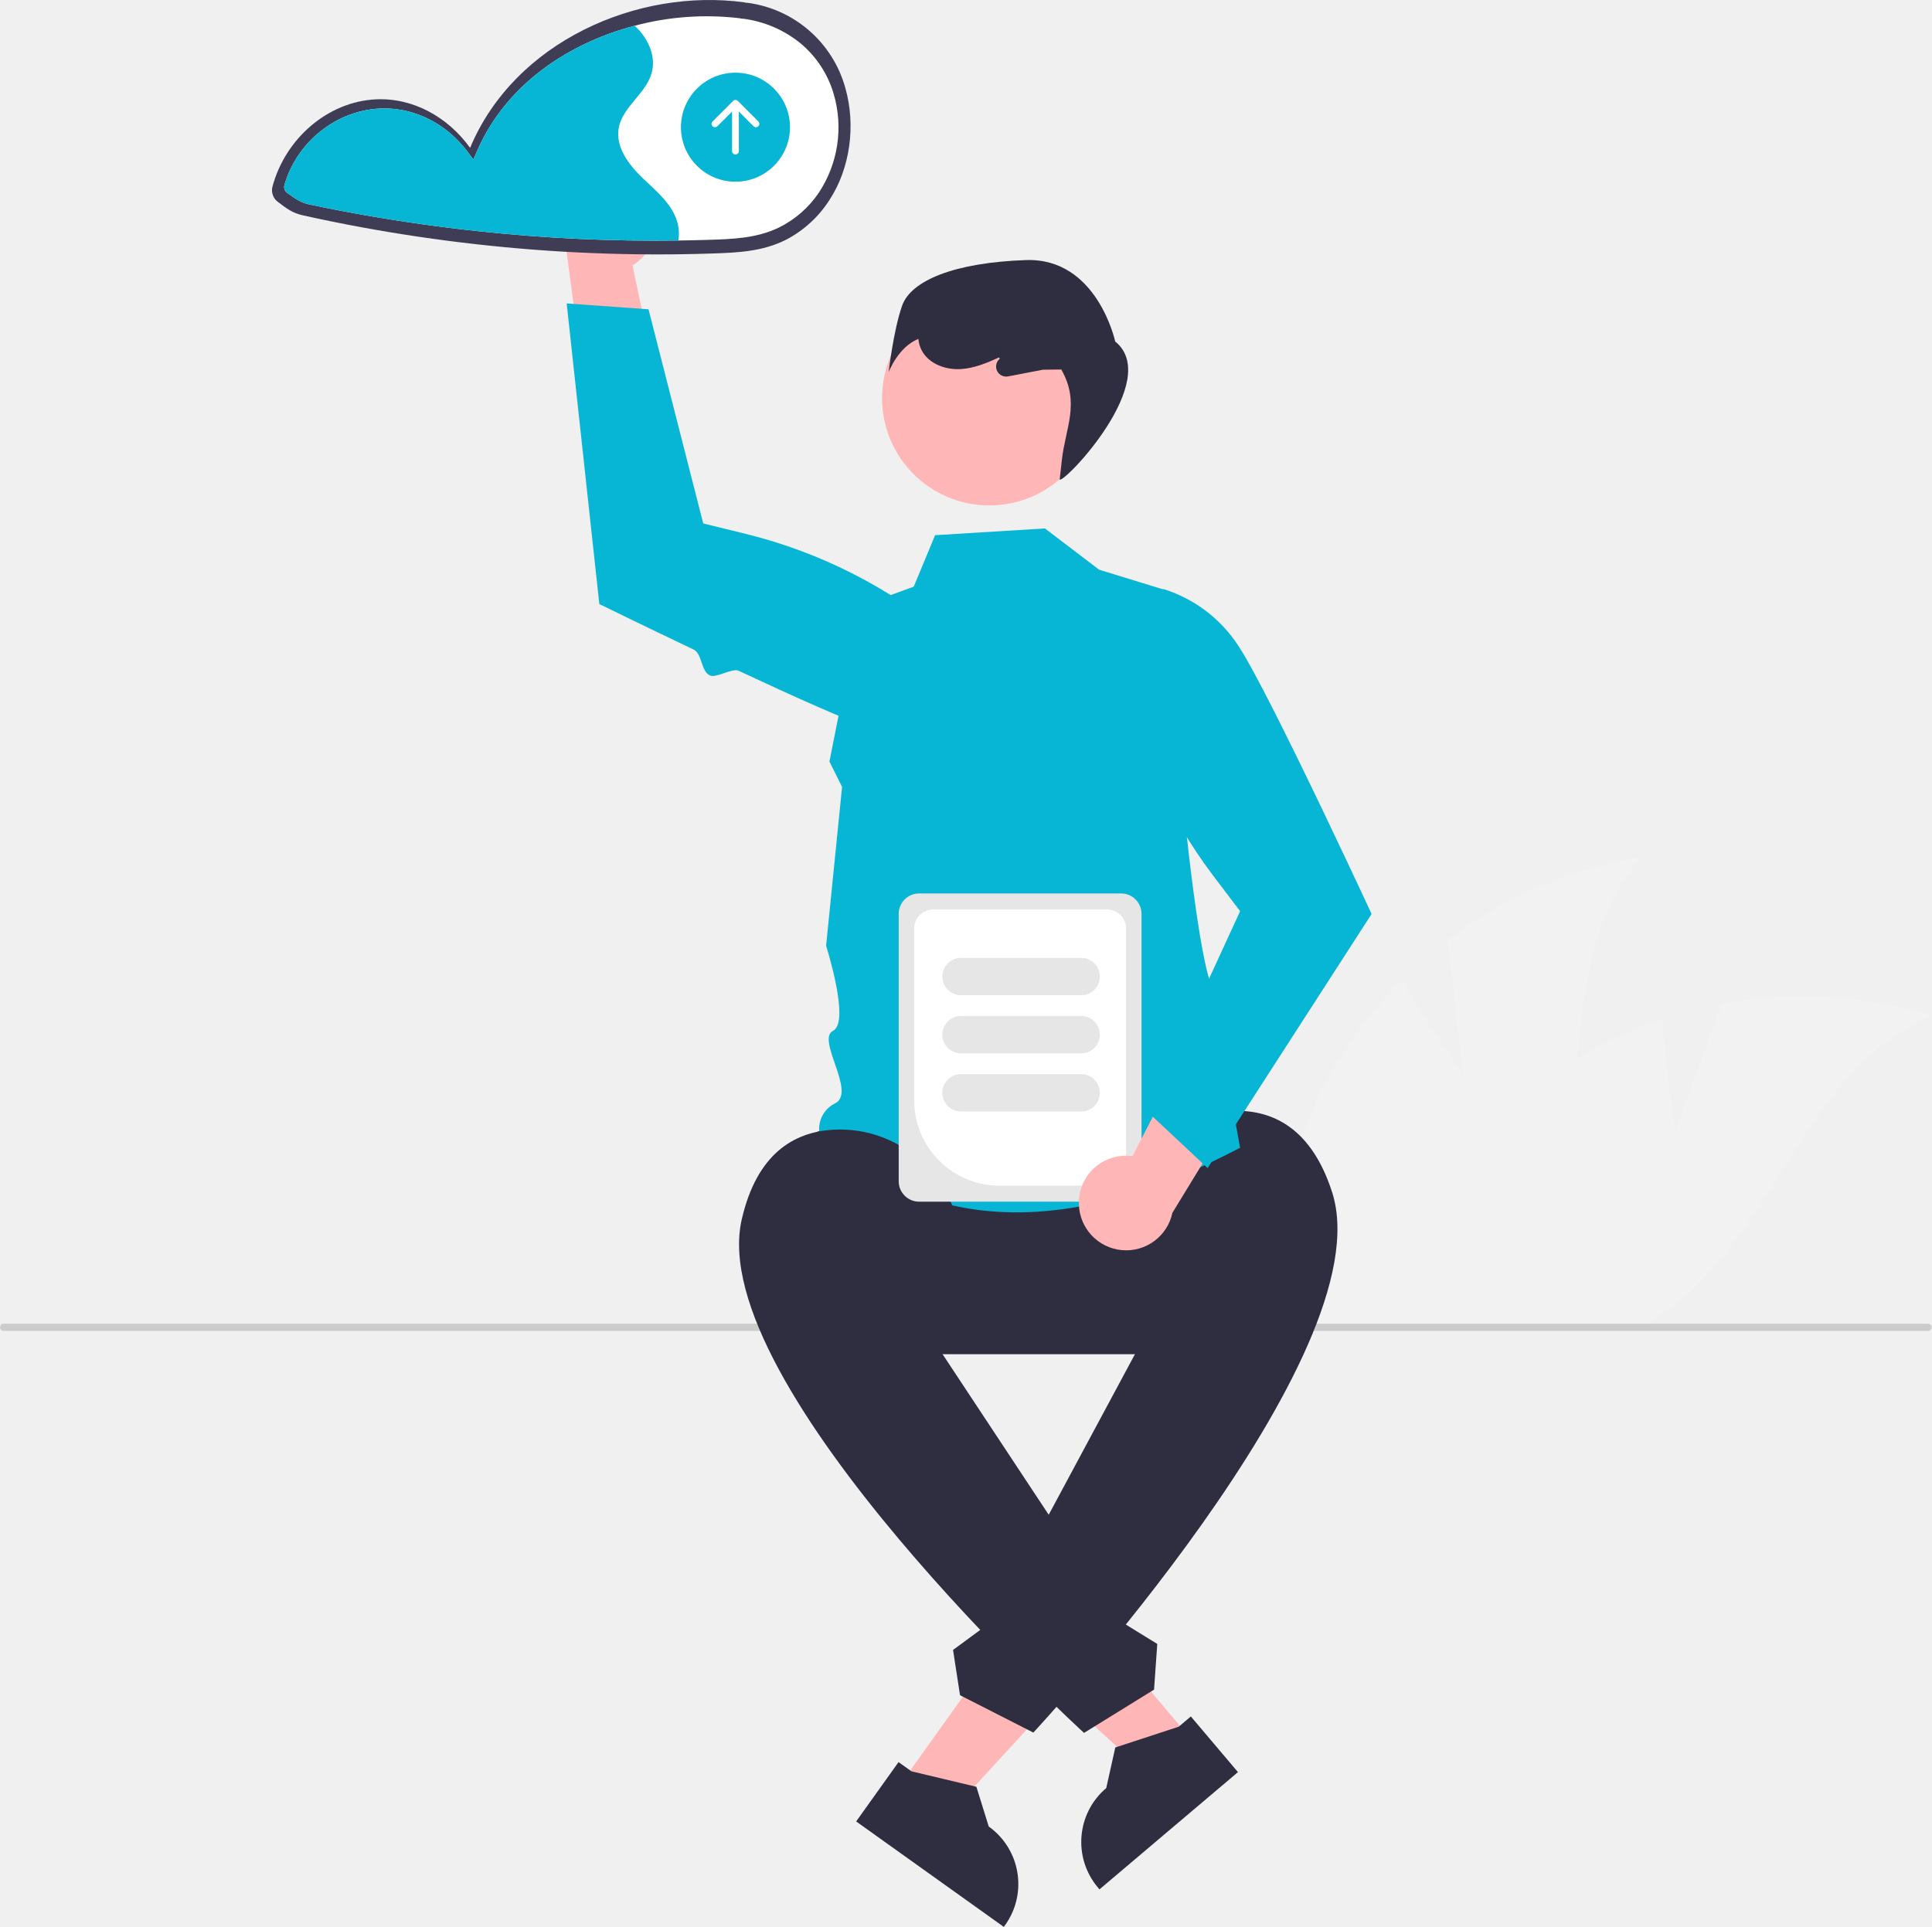
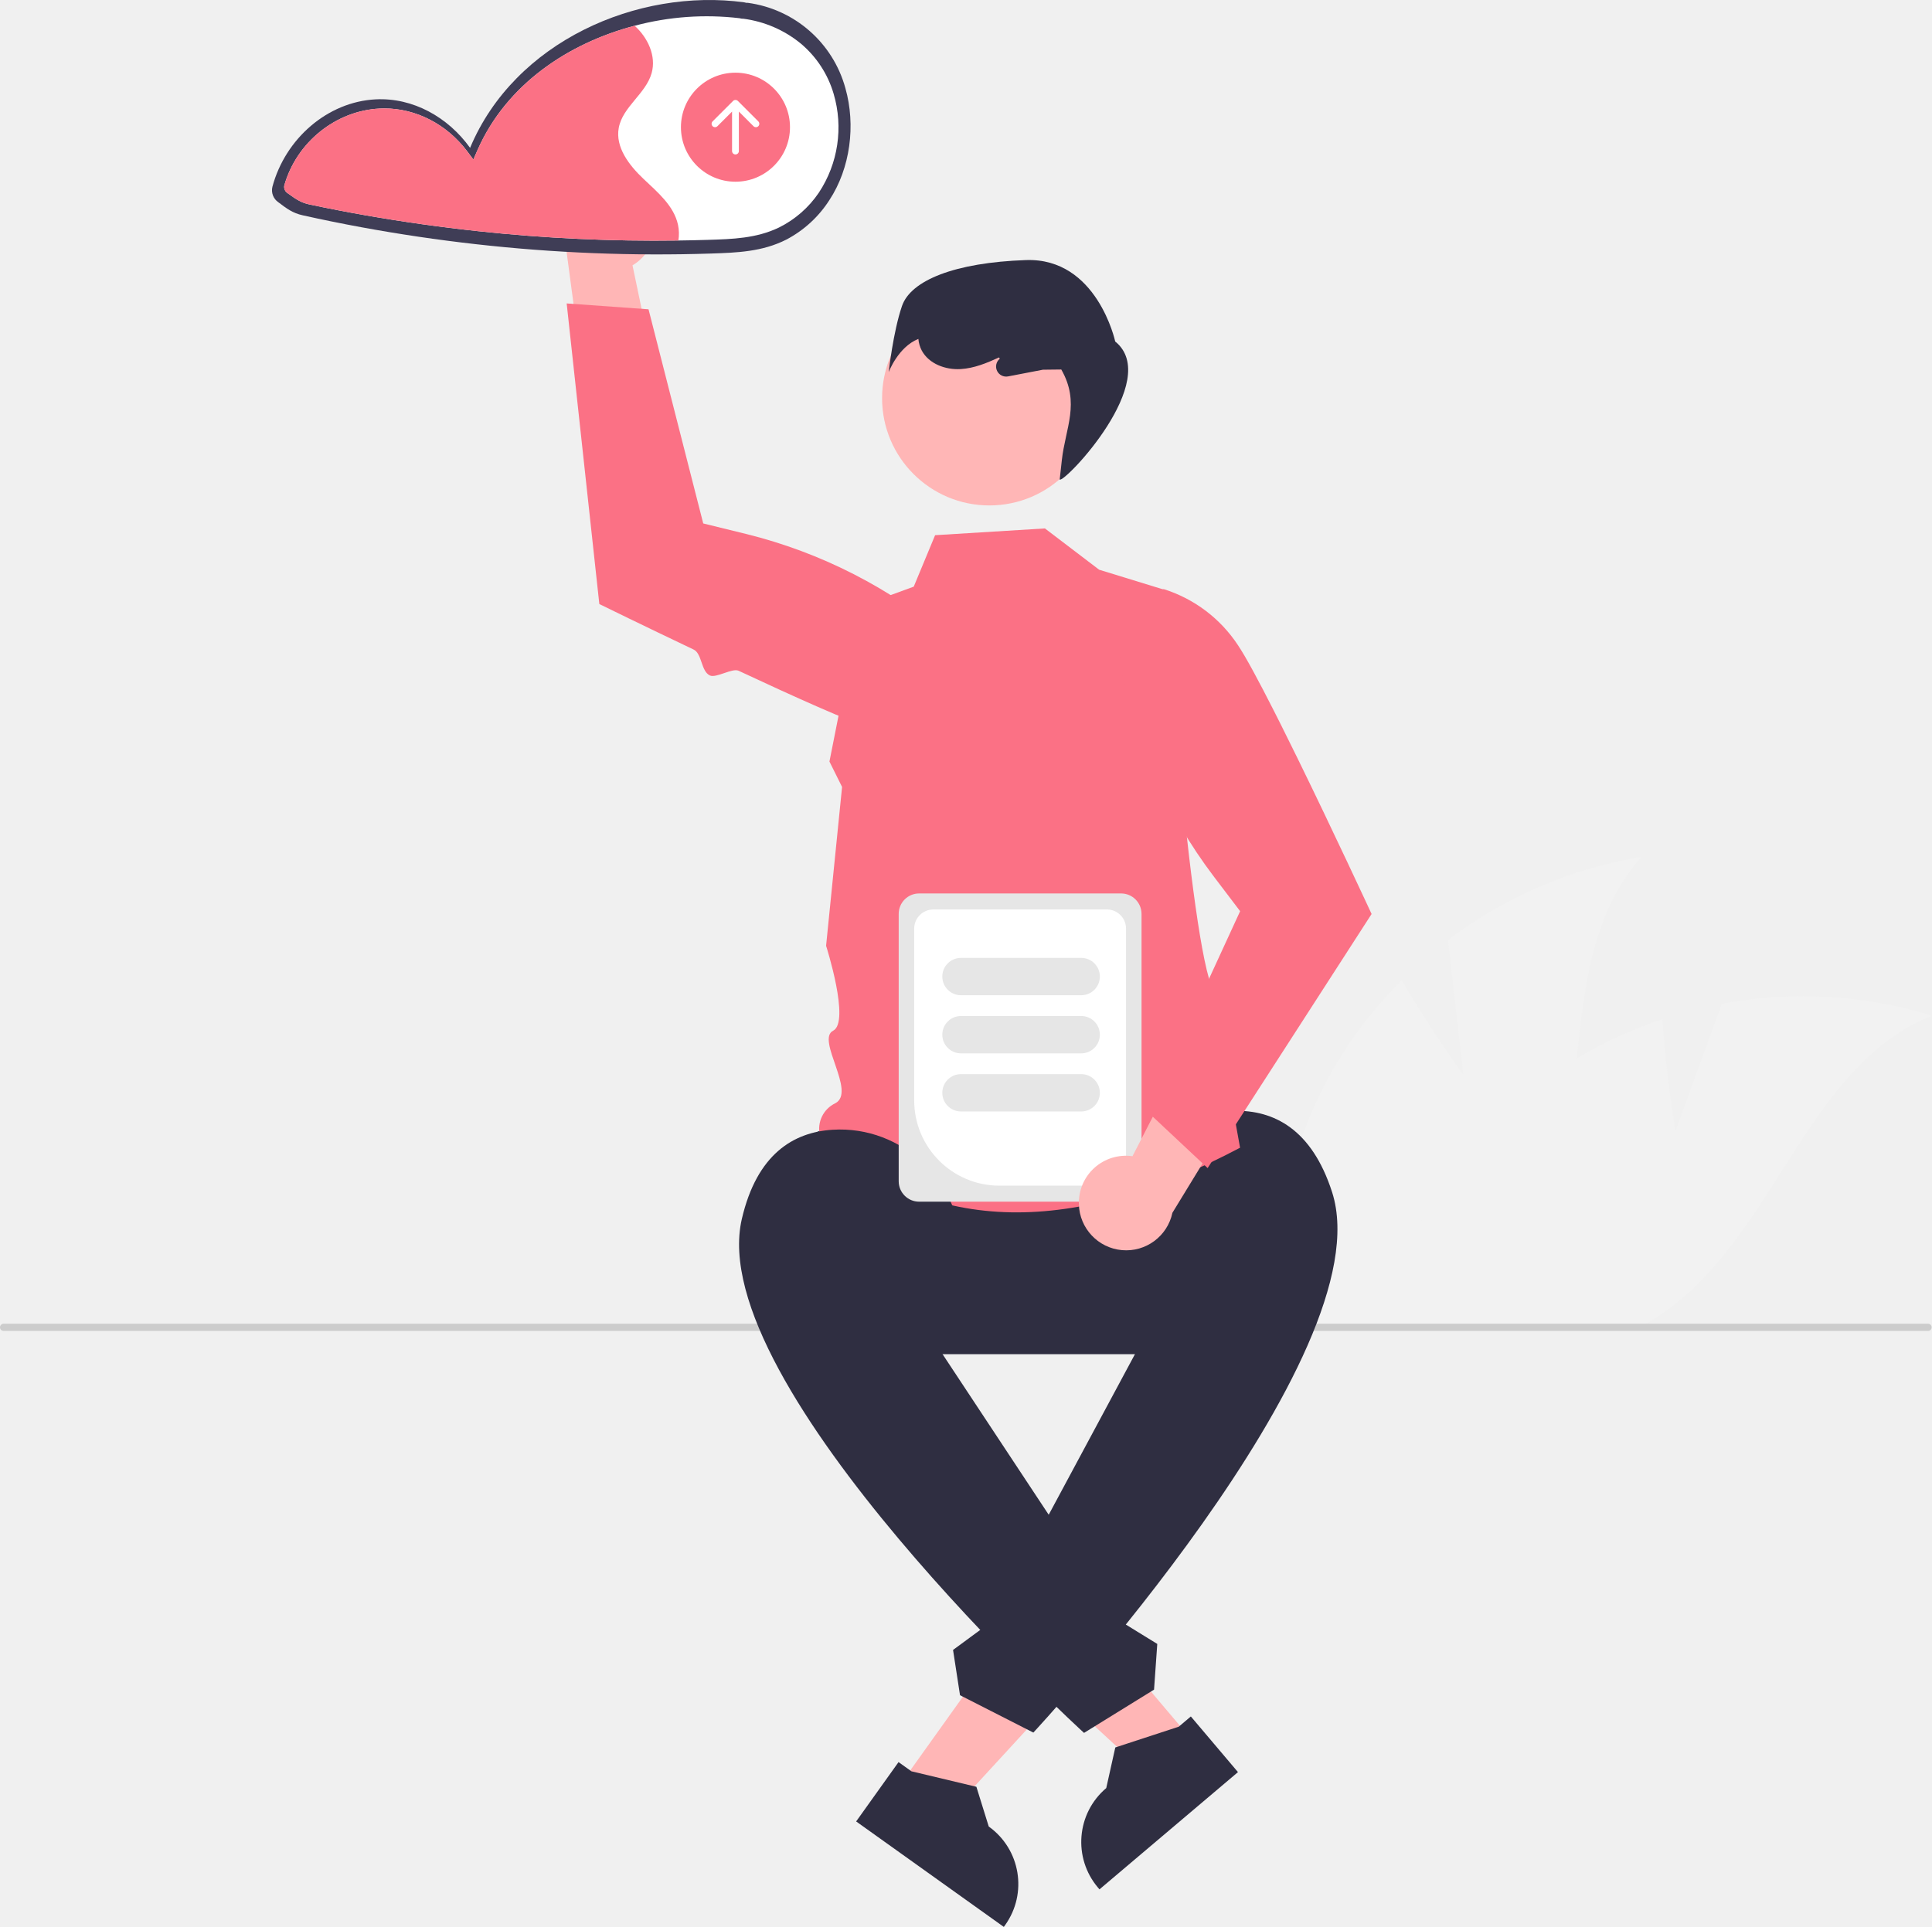
<svg xmlns="http://www.w3.org/2000/svg" data-name="Layer 1" width="637.79" height="636.228" viewBox="0 0 637.79 636.228">
  <path d="M822.975,414.836c-15.98,17.94-18.81,42-21.37,66.54-1.91,18.15-3.67,36.57-10.5,52.98a86.179,86.179,0,0,1-26.67,34.6c-1.05.82-2.12,1.61-3.21,2.38h-58.27c-.09-.79-.16-1.59-.23-2.38a145.525,145.525,0,0,1,19.4-85.65,140.544,140.544,0,0,1,21.75-27.77c9.09,15.87,20.31,31.21,20.31,31.21l-5.07-44.48A144.495,144.495,0,0,1,822.975,414.836Z" transform="translate(-281.105 -131.8859)" fill="#f2f2f2" />
  <path d="M918.895,467.246c-38.8,15.53-50.23,65.4-81.83,92.76a83.252,83.252,0,0,1-12.56,8.95c-1.44.84-2.9,1.64-4.39,2.38H736.235c.2-.79.39-1.59.6-2.38,8.94-34.69,31.11-65.95,61.26-85.4,1.16-.75,2.33-1.48,3.51-2.18a141.249,141.249,0,0,1,28.34-12.98c1.06,18.25,4.26,36.99,4.26,36.99l15.3-42.07A144.48,144.48,0,0,1,918.895,467.246Z" transform="translate(-281.105 -131.8859)" fill="#f2f2f2" />
  <path d="M918.775,570.146a1.187,1.187,0,0,1-1.19,1.19H282.295a1.19,1.19,0,1,1,0-2.38H917.585A1.186,1.186,0,0,1,918.775,570.146Z" transform="translate(-281.105 -131.8859)" fill="#ccc" />
  <path d="M680.516,579.019H569.5a39.047,39.047,0,1,1,0-78.094H680.516a39.047,39.047,0,1,1,0,78.094Z" transform="translate(-281.105 -131.8859)" fill="#2f2e41" />
  <polygon points="296.957 589.503 312.076 600.303 360.93 547.126 338.615 531.186 296.957 589.503" fill="#ffb6b6" />
  <path d="M577.732,713.697l4.256,3.04,21.441,5.113,4.078,13.117.001.001a23.32,23.32,0,0,1,5.419,32.53l-.441.617-48.75-34.825Z" transform="translate(-281.105 -131.8859)" fill="#2f2e41" />
  <path d="M663.895,563.886,649.408,542.584c-1.775-23.116,16.018-43.477,39.197-43.931C701.514,498.4,714.132,504.591,720.861,525.529c17.305,53.841-98.627,178.422-98.627,178.422L598.026,691.616l-2.302-14.951,12.244-9.015L606.921,654.824l11.819-6.849Z" transform="translate(-281.105 -131.8859)" fill="#2f2e41" />
-   <path d="M626.049,306.362l17.907,13.635,21.595,6.636s8.928,125.581,16.972,133.625.789,8.261,2.406,18.711,5.545,31.872,5.545,31.872c-54.3,28.743-101.112,29.514-138.714-4.12a9.366,9.366,0,0,1,5.11-10.571c6.998-3.713-6.451-21.045-.732-23.943s-2.325-28.037-2.325-28.037l5.277-52.45-4.169-8.384,10.174-51.302,17.654-6.447,7.052-16.991Z" transform="translate(-281.105 -131.8859)" fill="#06b6d4" />
+   <path d="M626.049,306.362l17.907,13.635,21.595,6.636s8.928,125.581,16.972,133.625.789,8.261,2.406,18.711,5.545,31.872,5.545,31.872c-54.3,28.743-101.112,29.514-138.714-4.12a9.366,9.366,0,0,1,5.11-10.571c6.998-3.713-6.451-21.045-.732-23.943s-2.325-28.037-2.325-28.037l5.277-52.45-4.169-8.384,10.174-51.302,17.654-6.447,7.052-16.991Z" transform="translate(-281.105 -131.8859)" fill="#fb7185" />
  <circle cx="326.613" cy="131.467" r="35.42" fill="#ffb6b6" />
  <path d="M493.636,195.991a15.523,15.523,0,0,1-3.725,23.509l11.283,53.997-26.653-10.552-6.629-49.658a15.607,15.607,0,0,1,25.723-17.295Z" transform="translate(-281.105 -131.8859)" fill="#ffb6b6" />
-   <path d="M468.177,232.075l10.778,99.255.382.187c.315.155,13.969,6.852,30.731,14.828,2.828,1.346,2.422,7.174,5.378,8.567,2.036.96,7.411-2.522,9.468-1.56,18.321,8.568,36.846,16.899,44.23,19.156a45.817,45.817,0,0,0,30.458-.981l.235-.108.123-.228a23.251,23.251,0,0,0-5.357-28.583,164.691,164.691,0,0,0-67.247-34.43l-14.1-3.46-18.058-70.705Z" transform="translate(-281.105 -131.8859)" fill="#06b6d4" />
+   <path d="M468.177,232.075l10.778,99.255.382.187c.315.155,13.969,6.852,30.731,14.828,2.828,1.346,2.422,7.174,5.378,8.567,2.036.96,7.411-2.522,9.468-1.56,18.321,8.568,36.846,16.899,44.23,19.156a45.817,45.817,0,0,0,30.458-.981l.235-.108.123-.228a23.251,23.251,0,0,0-5.357-28.583,164.691,164.691,0,0,0-67.247-34.43l-14.1-3.46-18.058-70.705Z" transform="translate(-281.105 -131.8859)" fill="#fb7185" />
  <path d="M578.868,232.925c2.913-8.474,17.413-14.352,40.92-15.169,23.507-.817,29.469,26.885,29.469,26.885,15.693,12.73-16.757,46.812-18.327,45.584l.706-6.403c1.169-10.606,6.135-18.882-.181-29.935l-6.065.07-11.504,2.212a3.328,3.328,0,0,1-2.828-5.766l.105-.093-.262-.405c-4.053,1.859-8.228,3.583-12.659,3.844-4.984.293-10.434-1.691-12.821-6.076a10.21,10.21,0,0,1-1.145-3.885c-6.721,2.685-9.795,10.972-9.795,10.972S575.955,241.399,578.868,232.925Z" transform="translate(-281.105 -131.8859)" fill="#2f2e41" />
  <path d="M560.186,161.006a38.756,38.756,0,0,0-32.231-28.187c-.167-.025-.326.008-.492-.003a4.6,4.6,0,0,0-.657-.159c-35.205-4.788-75.844,12.93-90.517,48.051-7.264-10.125-18.846-16.666-31.234-16.016-15.803.83-29.75,12.935-34.022,28.856a4.806,4.806,0,0,0,1.987,5.139c2.761,2.081,4.646,3.539,8.043,4.296q9.59,2.138,19.249,3.917,18.847,3.471,37.89,5.612a535.631,535.631,0,0,0,77.609,3.087c8.628-.283,16.949-.584,24.855-4.591a37.623,37.623,0,0,0,14.258-13.093C561.826,187.375,563.649,173.211,560.186,161.006Z" transform="translate(-281.105 -131.8859)" fill="#3f3d56" />
  <path d="M556.305,162.866a34.154,34.154,0,0,0-10.92-16.66,37.528,37.528,0,0,0-18.91-8.14h-.42l-.39-.07a2.709,2.709,0,0,0-.38-.09,92.174,92.174,0,0,0-34.67,2.48c-21.71,5.71-42.27,19.23-51.87,41.04l-1.37,3.13-2.05-2.73c-6.75-8.93-16.87-14.14-27.32-14.14-.52,0-1.04.01-1.57.04-14.52.72-27.46,11.16-31.48,25.39a2.459,2.459,0,0,0,1.18,2.61l.16.12c2.57,1.83,4.12,2.94,6.97,3.55,6.21,1.32,12.53,2.54,18.78,3.63,12.12,2.12,24.56,3.87,36.96,5.2a546.786,546.786,0,0,0,66.04,3.07q4.845-.06,9.67-.21c8.28-.25,16.11-.5,23.53-4.07a34.272,34.272,0,0,0,13.18-11.52A39.071,39.071,0,0,0,556.305,162.866Z" transform="translate(-281.105 -131.8859)" fill="#fff" />
-   <path d="M505.045,211.296a546.786,546.786,0,0,1-66.04-3.07c-12.4-1.33-24.84-3.08-36.96-5.2-6.25-1.09-12.57-2.31-18.78-3.63-2.85-.61-4.4-1.72-6.97-3.55l-.16-.12a2.459,2.459,0,0,1-1.18-2.61c4.02-14.23,16.96-24.67,31.48-25.39.53-.03,1.05-.04,1.57-.04,10.45,0,20.57,5.21,27.32,14.14l2.05,2.73,1.37-3.13c9.6-21.81,30.16-35.33,51.87-41.04,4.38,3.96,7.2,10.03,5.6,15.66-1.93,6.83-9.57,11.09-10.85,18.07-1.17,6.37,3.39,12.29,8.08,16.75,4.69,4.45,10.12,8.92,11.48,15.24A13.967,13.967,0,0,1,505.045,211.296Z" transform="translate(-281.105 -131.8859)" fill="#06b6d4" />
-   <circle cx="242.79" cy="42" r="18" fill="#06b6d4" />
+   <path d="M505.045,211.296a546.786,546.786,0,0,1-66.04-3.07c-12.4-1.33-24.84-3.08-36.96-5.2-6.25-1.09-12.57-2.31-18.78-3.63-2.85-.61-4.4-1.72-6.97-3.55l-.16-.12a2.459,2.459,0,0,1-1.18-2.61c4.02-14.23,16.96-24.67,31.48-25.39.53-.03,1.05-.04,1.57-.04,10.45,0,20.57,5.21,27.32,14.14l2.05,2.73,1.37-3.13c9.6-21.81,30.16-35.33,51.87-41.04,4.38,3.96,7.2,10.03,5.6,15.66-1.93,6.83-9.57,11.09-10.85,18.07-1.17,6.37,3.39,12.29,8.08,16.75,4.69,4.45,10.12,8.92,11.48,15.24A13.967,13.967,0,0,1,505.045,211.296Z" transform="translate(-281.105 -131.8859)" fill="#fb7185" />
+   <circle cx="242.79" cy="42" r="18" fill="#fb7185" />
  <path d="M531.44,171.965l-6.75-6.75a1.125,1.125,0,0,0-1.591,0l-6.75,6.75a1.125,1.125,0,0,0,1.591,1.591l4.83-4.83V181.761a1.125,1.125,0,0,0,2.25,0V168.727l4.83,4.83a1.125,1.125,0,1,0,1.591-1.591Z" transform="translate(-281.105 -131.8859)" fill="#fff" />
  <polygon points="393.424 574.435 379.244 586.442 326.184 537.462 347.112 519.741 393.424 574.435" fill="#ffb6b6" />
  <path d="M689.784,717.003l-45.722,38.715-.49-.578a23.32,23.32,0,0,1,2.726-32.865l.001-.001,2.986-13.408,20.948-6.858,3.991-3.38Z" transform="translate(-281.105 -131.8859)" fill="#2f2e41" />
  <path d="M586.895,570.886l11.721-25.417c-.131-23.184-19.538-42.012-42.677-40.559-12.886.809-24.952,8.016-29.937,29.437-12.819,55.082,112.964,169.708,112.964,169.708l23.112-14.284,1.065-15.089-12.944-7.978-.012-12.869-12.342-5.854Z" transform="translate(-281.105 -131.8859)" fill="#2f2e41" />
  <path d="M577.782,521.921V433.626a6.748,6.748,0,0,1,6.741-6.741h66.682a6.748,6.748,0,0,1,6.74,6.741v88.294a6.748,6.748,0,0,1-6.74,6.741H584.523A6.748,6.748,0,0,1,577.782,521.921Z" transform="translate(-281.105 -131.8859)" fill="#e6e6e6" />
  <path d="M582.897,495.252V438.489a6.32,6.32,0,0,1,6.313-6.313H646.517a6.32,6.32,0,0,1,6.313,6.313v78.57a6.32,6.32,0,0,1-6.313,6.313H611.016A28.151,28.151,0,0,1,582.897,495.252Z" transform="translate(-281.105 -131.8859)" fill="#fff" />
  <path d="M592.176,454.327a6.175,6.175,0,0,1,6.169-6.169h39.754a6.169,6.169,0,0,1,0,12.337h-39.754A6.175,6.175,0,0,1,592.176,454.327Z" transform="translate(-281.105 -131.8859)" fill="#e6e6e6" />
  <path d="M592.176,473.518a6.175,6.175,0,0,1,6.169-6.169h39.754a6.169,6.169,0,0,1,0,12.337h-39.754A6.175,6.175,0,0,1,592.176,473.518Z" transform="translate(-281.105 -131.8859)" fill="#e6e6e6" />
  <path d="M592.176,492.71a6.175,6.175,0,0,1,6.169-6.169h39.754a6.169,6.169,0,0,1,0,12.337h-39.754A6.175,6.175,0,0,1,592.176,492.71Z" transform="translate(-281.105 -131.8859)" fill="#e6e6e6" />
  <path d="M637.267,529.562a15.523,15.523,0,0,1,17.697-15.917l25.236-49.052,14.06,24.981-26.12,42.751a15.607,15.607,0,0,1-30.873-2.762Z" transform="translate(-281.105 -131.8859)" fill="#ffb6b6" />
-   <path d="M679.767,517.563,733.895,433.671l-.179-.386c-.204-.442-12.462-26.915-24.338-51.162-1.829-3.734-3.649-7.415-5.414-10.94q-1.143-2.282-2.252-4.469c-4.988-9.834-9.347-17.962-11.948-21.823a45.817,45.817,0,0,0-24.279-18.418l-.25-.064-.239.1a23.251,23.251,0,0,0-13.837,25.577A164.691,164.691,0,0,0,681.718,421.177l8.775,11.566L659.999,499.041Z" transform="translate(-281.105 -131.8859)" fill="#06b6d4" />
+   <path d="M679.767,517.563,733.895,433.671l-.179-.386c-.204-.442-12.462-26.915-24.338-51.162-1.829-3.734-3.649-7.415-5.414-10.94q-1.143-2.282-2.252-4.469c-4.988-9.834-9.347-17.962-11.948-21.823a45.817,45.817,0,0,0-24.279-18.418l-.25-.064-.239.1a23.251,23.251,0,0,0-13.837,25.577A164.691,164.691,0,0,0,681.718,421.177l8.775,11.566L659.999,499.041Z" transform="translate(-281.105 -131.8859)" fill="#fb7185" />
</svg>
